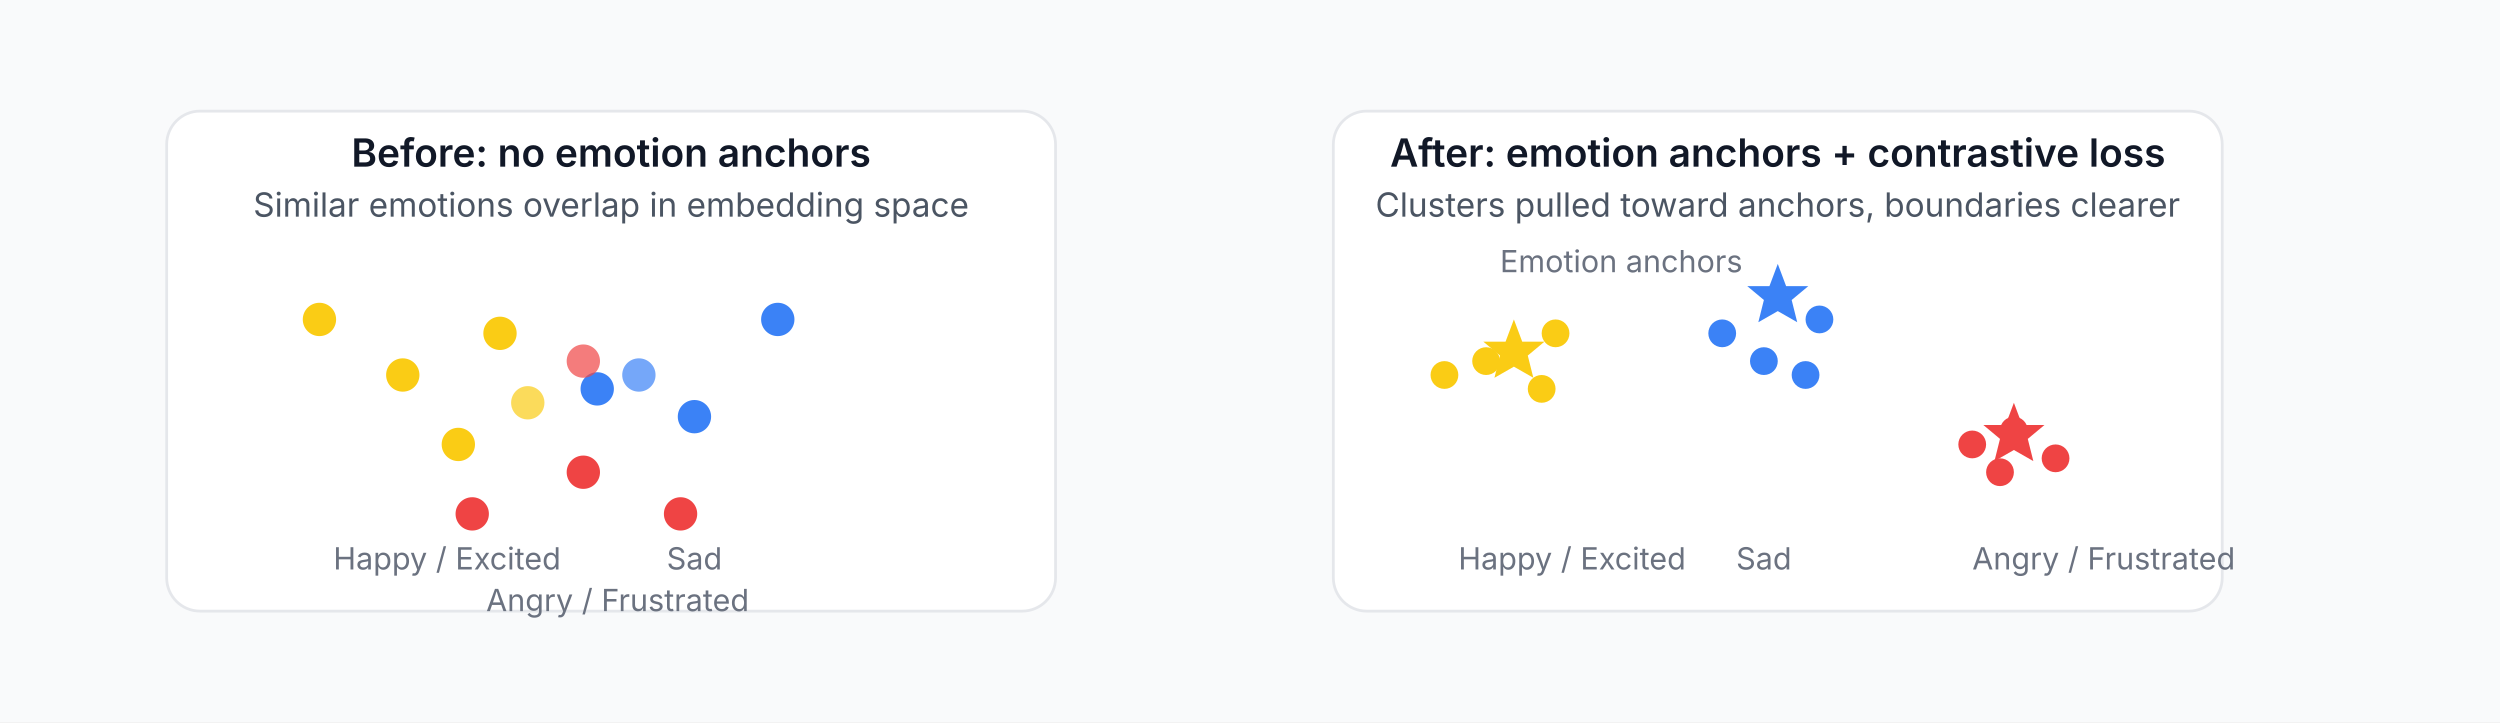
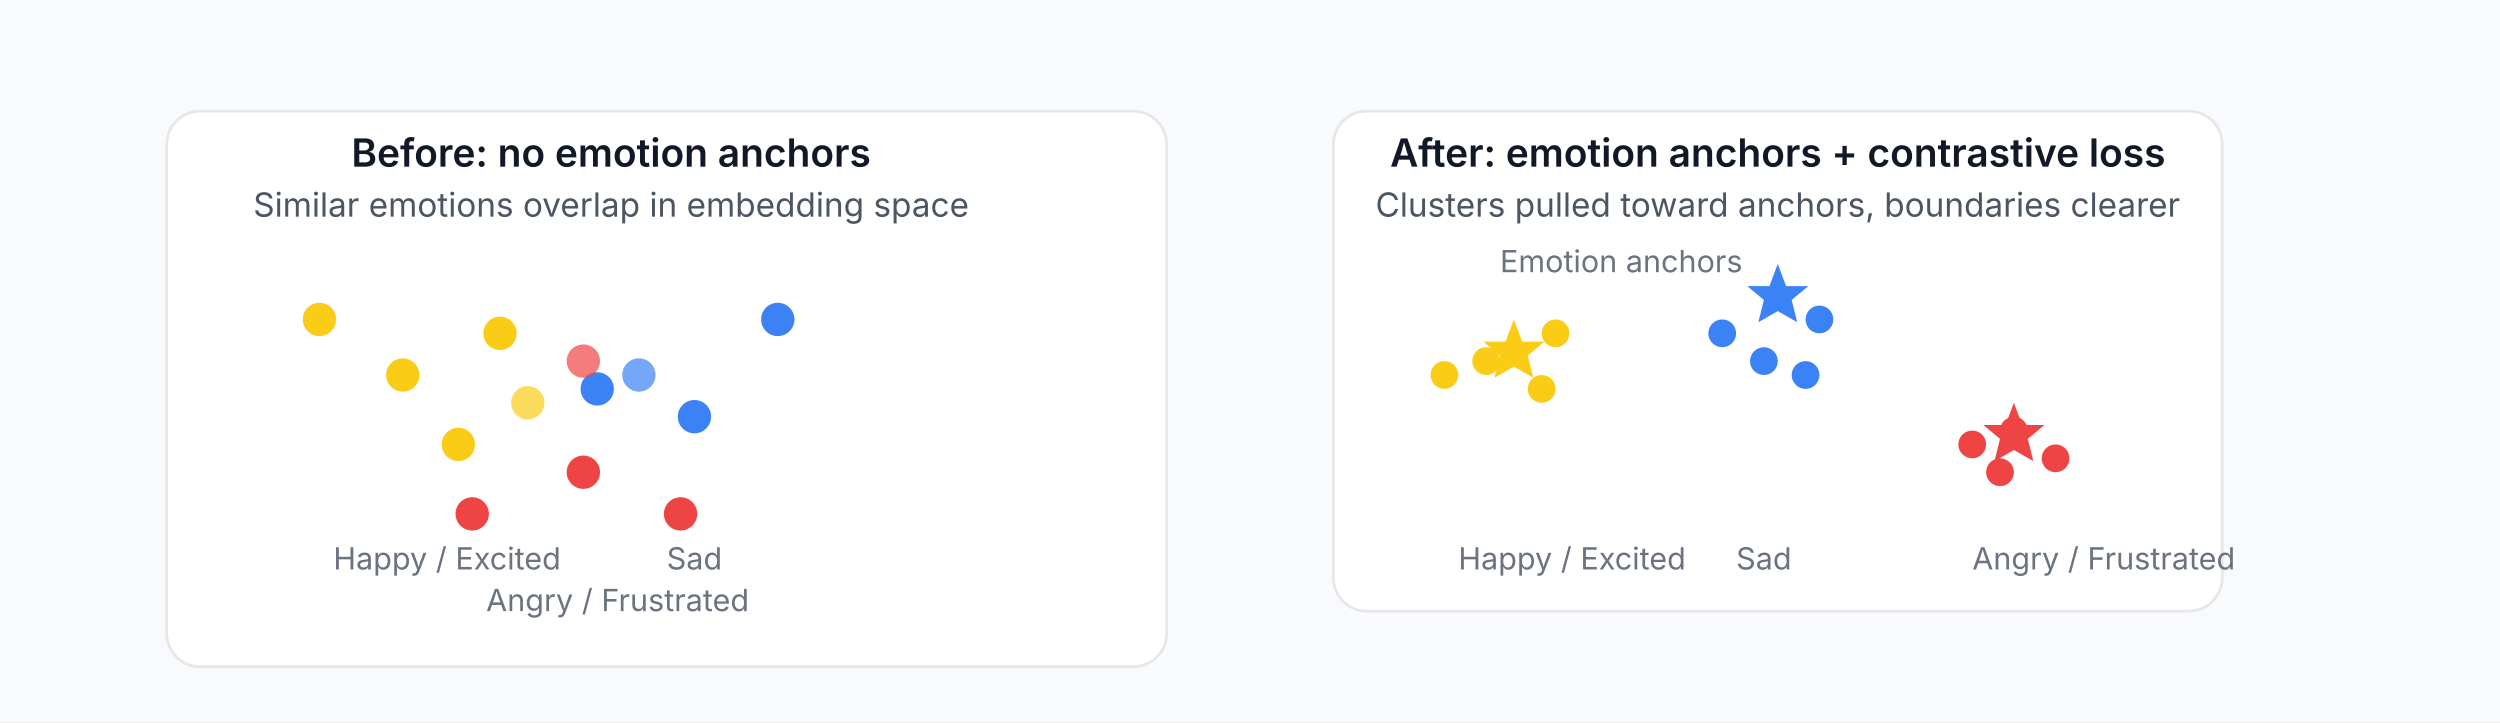
<svg xmlns="http://www.w3.org/2000/svg" width="900" height="260" viewBox="0 0 900 260">
  <style>
    .caption { font-family: system-ui, -apple-system, BlinkMacSystemFont, "Segoe UI", sans-serif; font-size: 12px; fill: #4b5563; }
    .title   { font-family: system-ui, -apple-system, BlinkMacSystemFont, "Segoe UI", sans-serif; font-size: 14px; font-weight: 600; fill: #111827; }
    .label   { font-family: system-ui, -apple-system, BlinkMacSystemFont, "Segoe UI", sans-serif; font-size: 11px; fill: #6b7280; }
  </style>
  <rect x="0" y="0" width="900" height="260" fill="#f9fafb" />
-   <rect x="60" y="40" width="320" height="180" rx="12" ry="12" fill="#ffffff" stroke="#e5e7eb" />
+   <rect x="60" y="40" width="360" height="200" rx="12" ry="12" fill="#ffffff" stroke="#e5e7eb" />
  <text x="220" y="60" text-anchor="middle" class="title">Before: no emotion anchors</text>
  <text x="220" y="78" text-anchor="middle" class="caption">Similar emotions overlap in embedding space</text>
  <circle cx="115" cy="115" r="6" fill="#facc15" />
  <circle cx="145" cy="135" r="6" fill="#facc15" />
  <circle cx="180" cy="120" r="6" fill="#facc15" />
  <circle cx="165" cy="160" r="6" fill="#facc15" />
  <circle cx="250" cy="150" r="6" fill="#3b82f6" />
  <circle cx="215" cy="140" r="6" fill="#3b82f6" />
  <circle cx="280" cy="115" r="6" fill="#3b82f6" />
  <circle cx="170" cy="185" r="6" fill="#ef4444" />
  <circle cx="210" cy="170" r="6" fill="#ef4444" />
  <circle cx="245" cy="185" r="6" fill="#ef4444" />
  <circle cx="210" cy="130" r="6" fill="#ef4444" opacity="0.7" />
  <circle cx="190" cy="145" r="6" fill="#facc15" opacity="0.7" />
  <circle cx="230" cy="135" r="6" fill="#3b82f6" opacity="0.7" />
  <text x="120" y="205" class="label">Happy / Excited</text>
  <text x="240" y="205" class="label">Sad</text>
  <text x="175" y="220" class="label">Angry / Frustrated</text>
  <rect x="480" y="40" width="320" height="180" rx="12" ry="12" fill="#ffffff" stroke="#e5e7eb" />
  <text x="640" y="60" text-anchor="middle" class="title">After: emotion anchors + contrastive loss</text>
  <text x="640" y="78" text-anchor="middle" class="caption">Clusters pulled toward anchors, boundaries clearer</text>
  <polygon points="545,115 548,123 556,123 550,128 552,136 545,132 538,136 540,128 534,123 542,123" fill="#facc15" />
  <polygon points="640,95 643,103 651,103 645,108 647,116 640,112 633,116 635,108 629,103 637,103" fill="#3b82f6" />
  <polygon points="725,145 728,153 736,153 730,158 732,166 725,162 718,166 720,158 714,153 722,153" fill="#ef4444" />
  <circle cx="520" cy="135" r="5" fill="#facc15" />
  <circle cx="535" cy="130" r="5" fill="#facc15" />
  <circle cx="555" cy="140" r="5" fill="#facc15" />
  <circle cx="560" cy="120" r="5" fill="#facc15" />
  <circle cx="620" cy="120" r="5" fill="#3b82f6" />
  <circle cx="635" cy="130" r="5" fill="#3b82f6" />
  <circle cx="655" cy="115" r="5" fill="#3b82f6" />
  <circle cx="650" cy="135" r="5" fill="#3b82f6" />
  <circle cx="710" cy="160" r="5" fill="#ef4444" />
  <circle cx="725" cy="155" r="5" fill="#ef4444" />
  <circle cx="740" cy="165" r="5" fill="#ef4444" />
  <circle cx="720" cy="170" r="5" fill="#ef4444" />
  <text x="525" y="205" class="label">Happy / Excited</text>
  <text x="625" y="205" class="label">Sad</text>
  <text x="710" y="205" class="label">Angry / Frustrated</text>
  <text x="540" y="98" class="label">Emotion anchors</text>
</svg>
